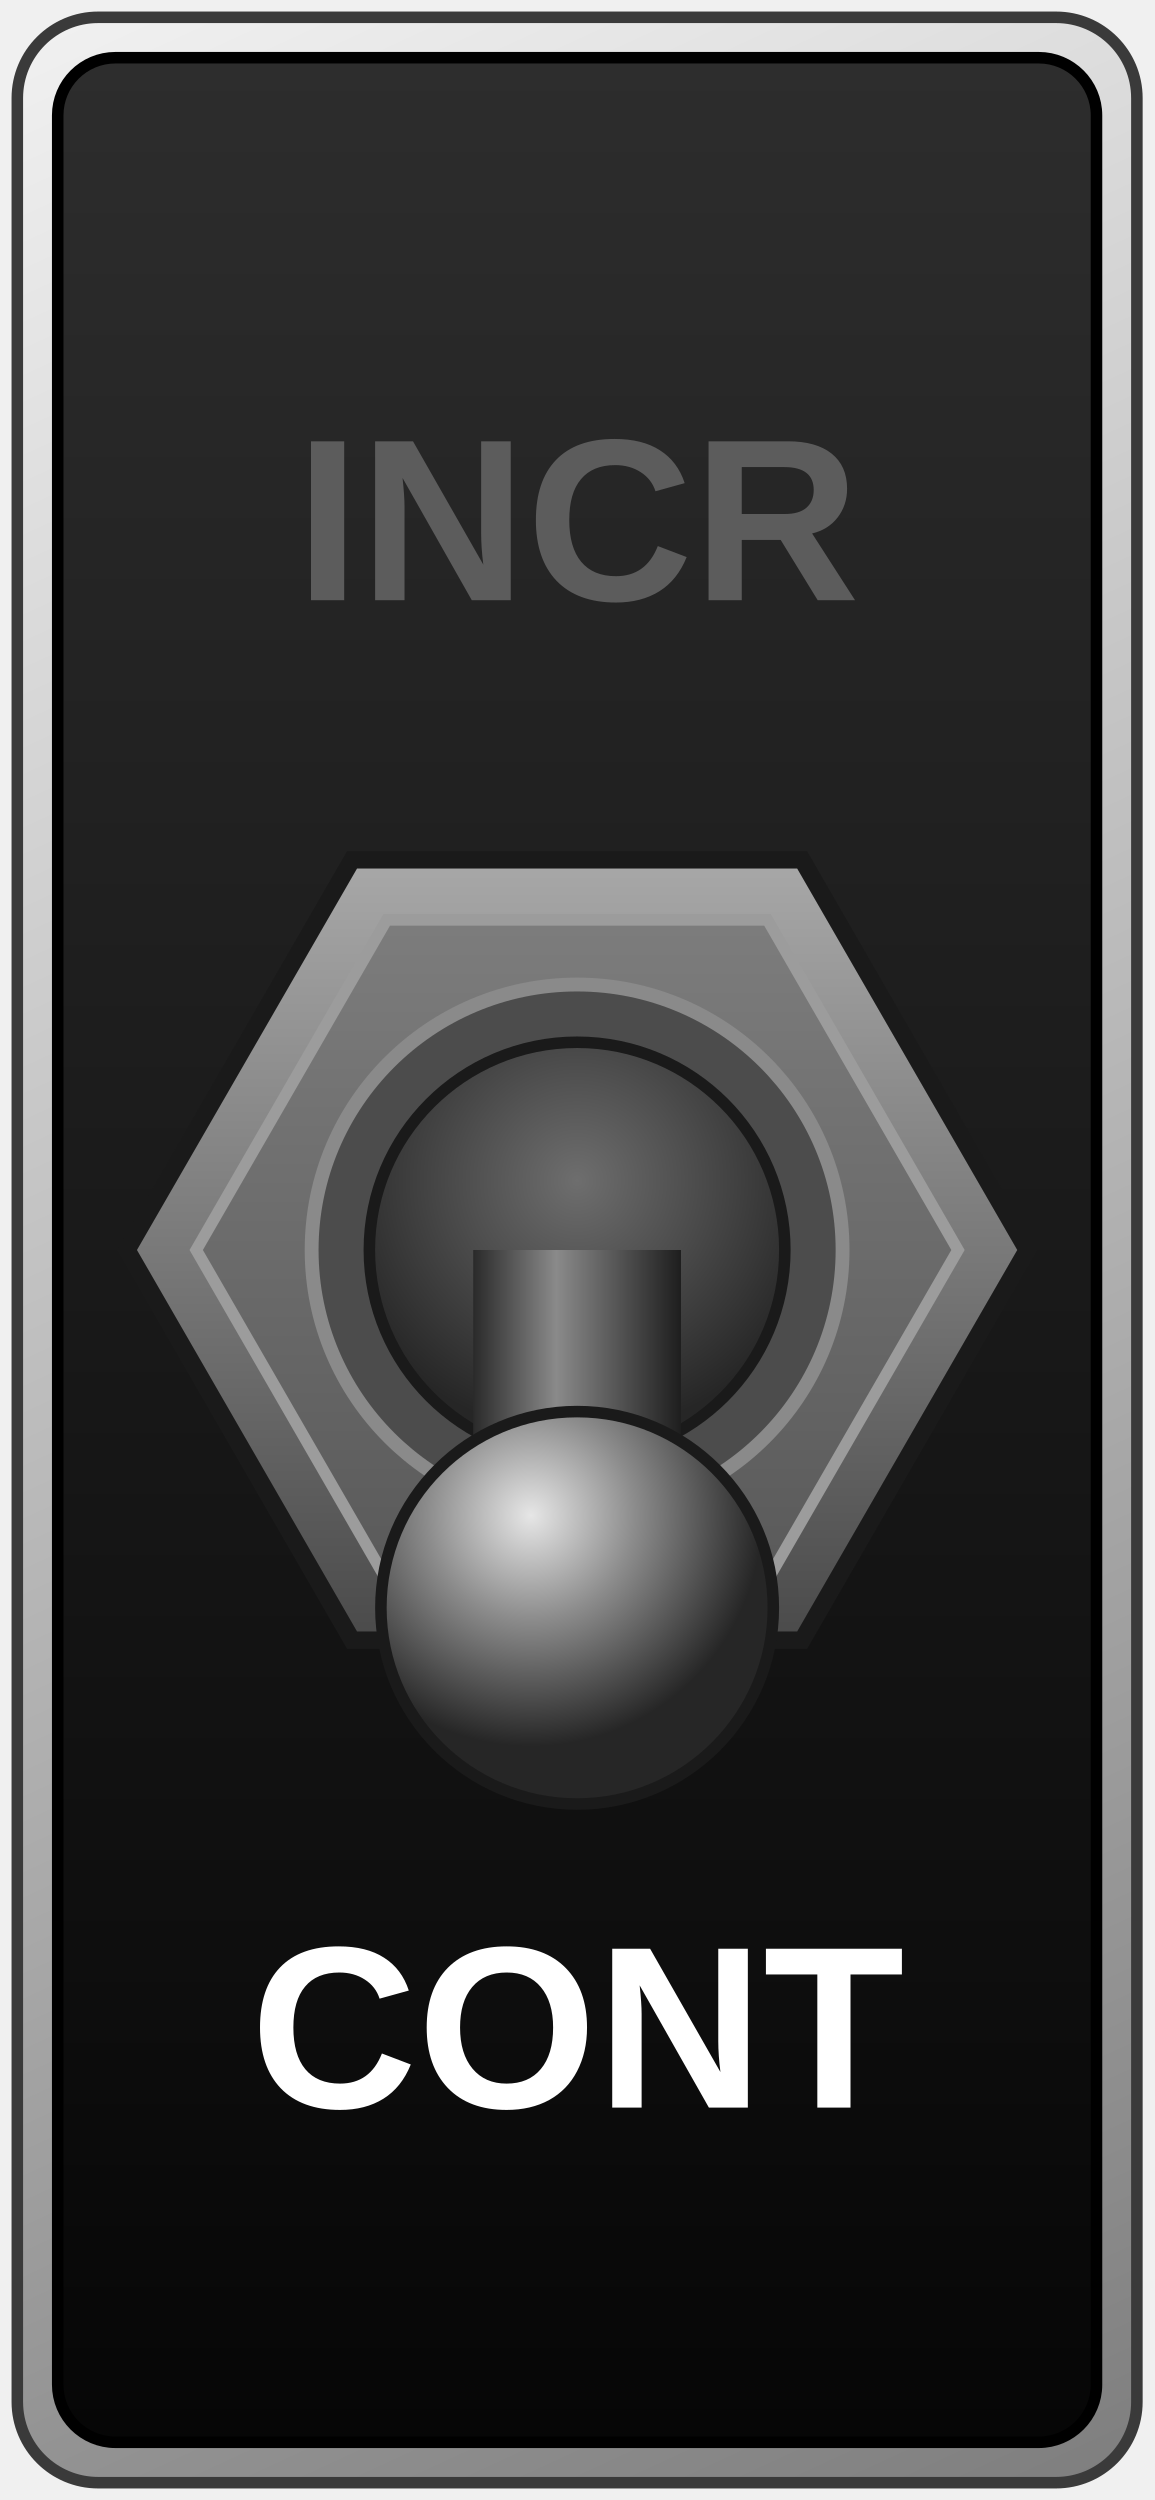
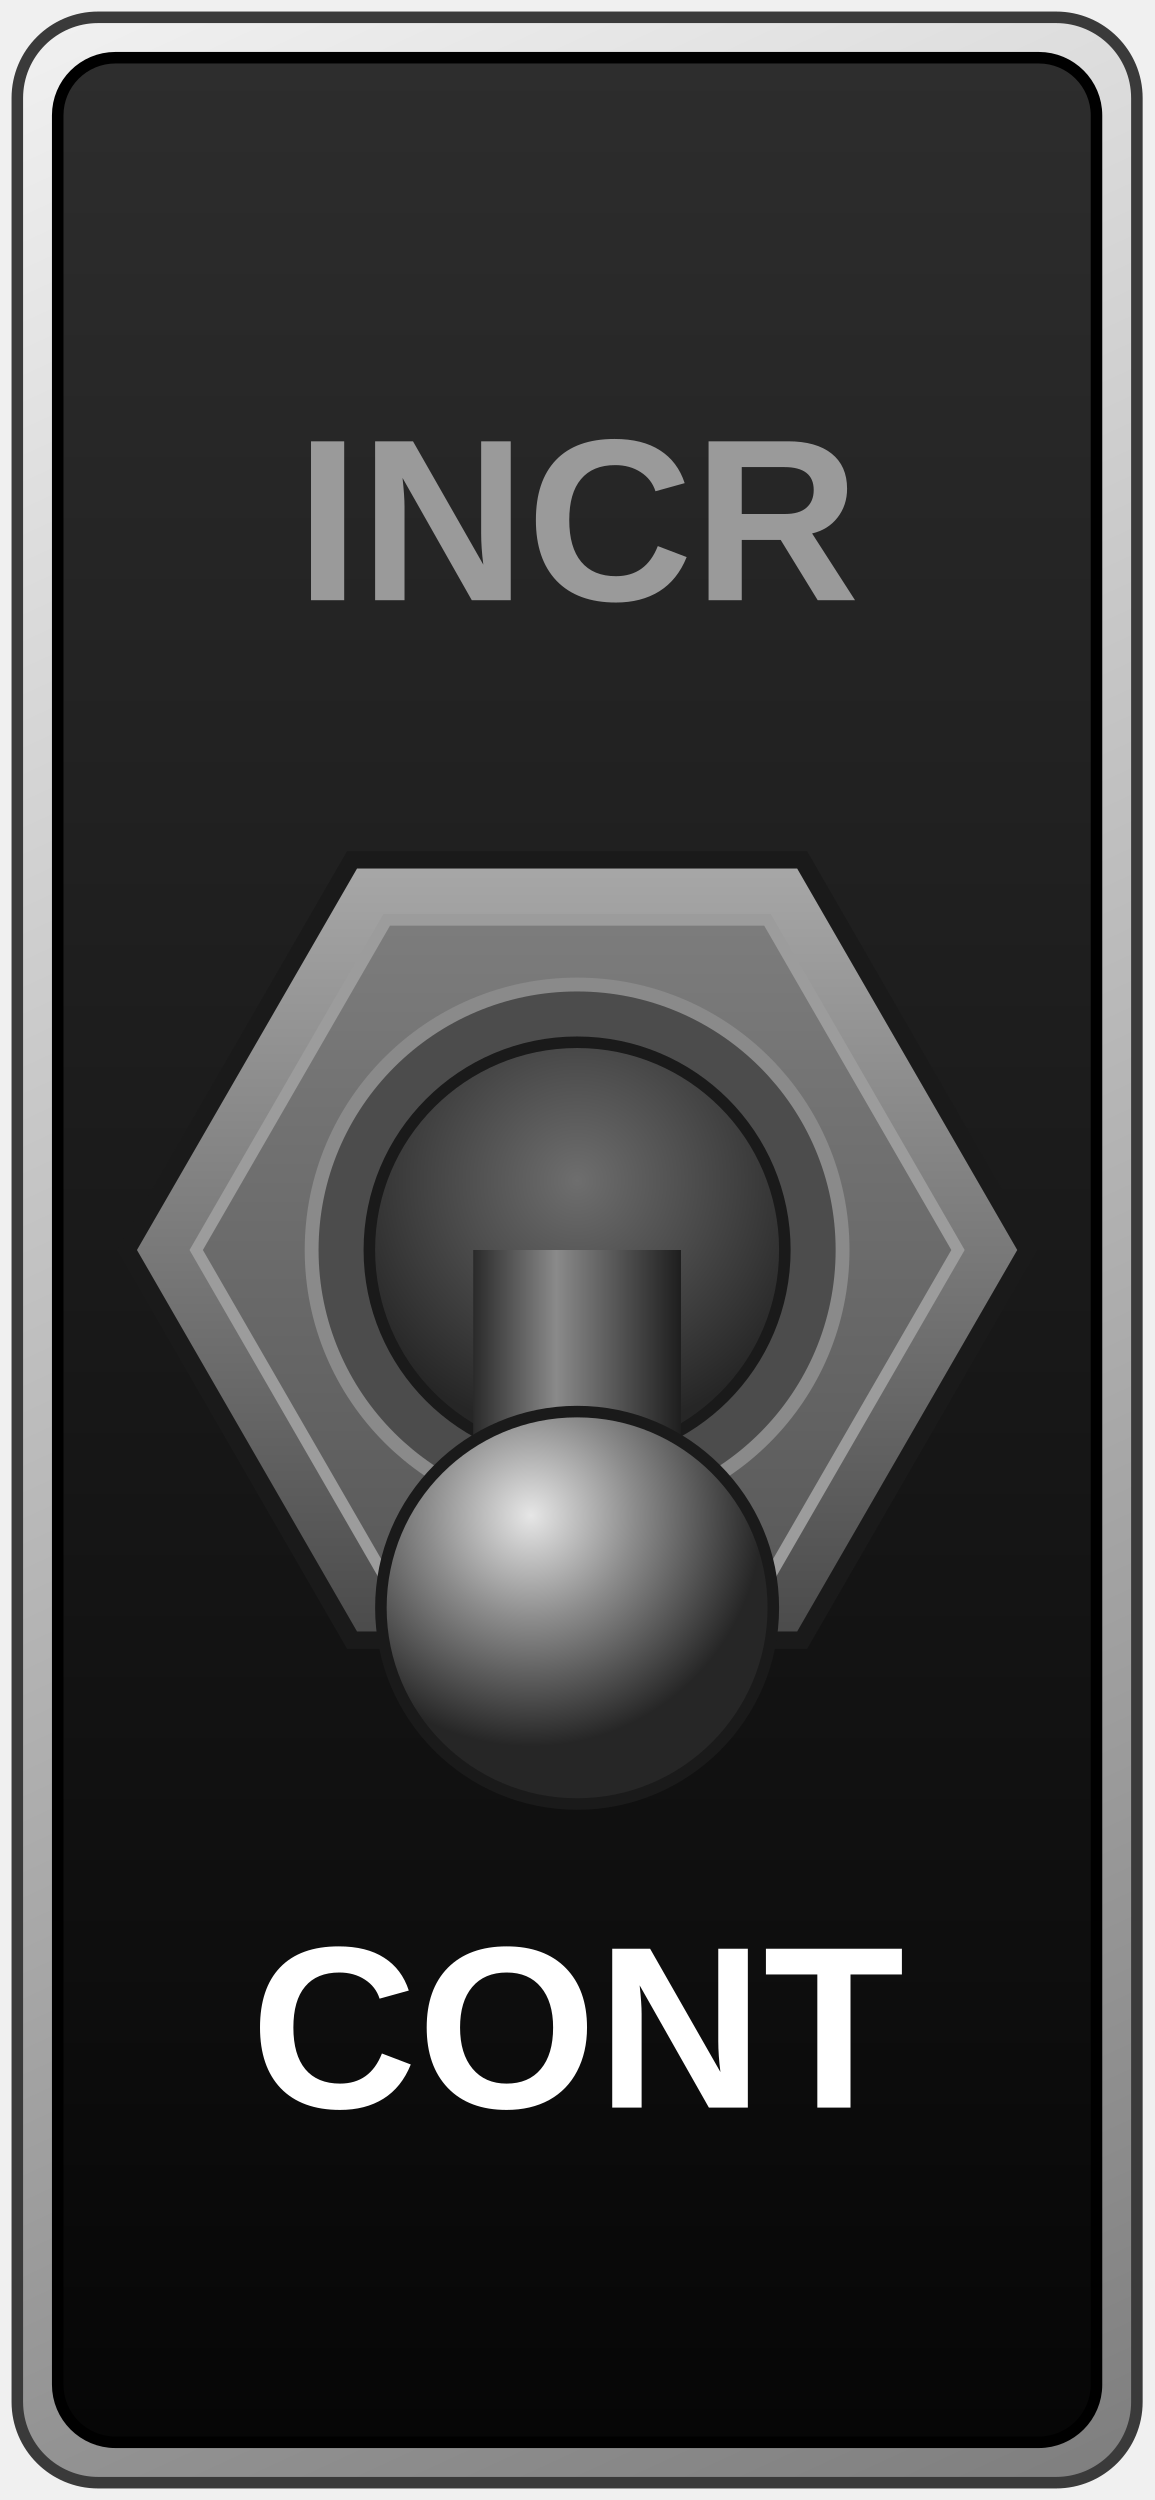
<svg xmlns="http://www.w3.org/2000/svg" width="100" height="216.6" viewBox="0 0 100 216.6">
  <defs>
    <linearGradient id="rim" x1="0" y1="0" x2="100" y2="216.6" gradientUnits="userSpaceOnUse">
      <stop offset="0" stop-color="#f2f2f2" />
      <stop offset="0.5" stop-color="#b9b9b9" />
      <stop offset="1" stop-color="#7d7d7d" />
    </linearGradient>
    <linearGradient id="plate" x1="0" y1="0" x2="0" y2="216.6" gradientUnits="userSpaceOnUse">
      <stop offset="0" stop-color="#2e2e2e" />
      <stop offset="1" stop-color="#050505" />
    </linearGradient>
    <linearGradient id="nut" x1="0" y1="74.3" x2="0" y2="142.3" gradientUnits="userSpaceOnUse">
      <stop offset="0" stop-color="#a8a8a8" />
      <stop offset="1" stop-color="#4a4a4a" />
    </linearGradient>
    <linearGradient id="nutface" x1="0" y1="80.3" x2="0" y2="136.3" gradientUnits="userSpaceOnUse">
      <stop offset="0" stop-color="#7c7c7c" />
      <stop offset="1" stop-color="#5a5a5a" />
    </linearGradient>
    <radialGradient id="bush" cx="50" cy="102.3" r="22" gradientUnits="userSpaceOnUse">
      <stop offset="0" stop-color="#6e6e6e" />
      <stop offset="1" stop-color="#262626" />
    </radialGradient>
    <linearGradient id="shaft" x1="41" y1="0" x2="59" y2="0" gradientUnits="userSpaceOnUse">
      <stop offset="0" stop-color="#2a2a2a" />
      <stop offset="0.4" stop-color="#8a8a8a" />
      <stop offset="1" stop-color="#1e1e1e" />
    </linearGradient>
    <radialGradient id="ball" cx="46" cy="131.3" r="20" gradientUnits="userSpaceOnUse">
      <stop offset="0" stop-color="#e6e6e6" />
      <stop offset="0.45" stop-color="#8c8c8c" />
      <stop offset="1" stop-color="#262626" />
    </radialGradient>
  </defs>
  <rect x="1.5" y="1.5" width="97" height="213.6" rx="7" fill="url(#rim)" stroke="#3a3a3a" stroke-width="1" />
  <rect x="5" y="5" width="90" height="206.6" rx="5" fill="url(#plate)" stroke="#000000" stroke-width="1" />
-   <text x="25.6" y="52.0" font-family="Arial" font-weight="bold" font-size="20" fill="#5c5c5c">INCR</text>
+   <text x="25.6" y="52.0" font-family="Arial" font-weight="bold" font-size="20" fill="#9a9a9a">INCR</text>
  <text x="21.7" y="182.6" font-family="Arial" font-weight="bold" font-size="20" fill="#FFFFFF">CONT</text>
  <polygon points="89.0,108.3 69.5,142.1 30.5,142.1 11.0,108.3 30.5,74.5 69.5,74.5" fill="url(#nut)" stroke="#1a1a1a" stroke-width="1.5" />
  <polygon points="83.0,108.3 66.5,136.9 33.5,136.9 17.0,108.3 33.5,79.7 66.5,79.7" fill="url(#nutface)" stroke="#9c9c9c" stroke-width="1" />
  <circle cx="50" cy="108.3" r="23" fill="#4c4c4c" stroke="#8a8a8a" stroke-width="1.2" />
  <circle cx="50" cy="108.3" r="18" fill="url(#bush)" stroke="#1a1a1a" stroke-width="1" />
  <rect x="41" y="108.3" width="18" height="31" fill="url(#shaft)" />
  <circle cx="50" cy="139.3" r="17" fill="url(#ball)" stroke="#1a1a1a" stroke-width="1" />
</svg>
